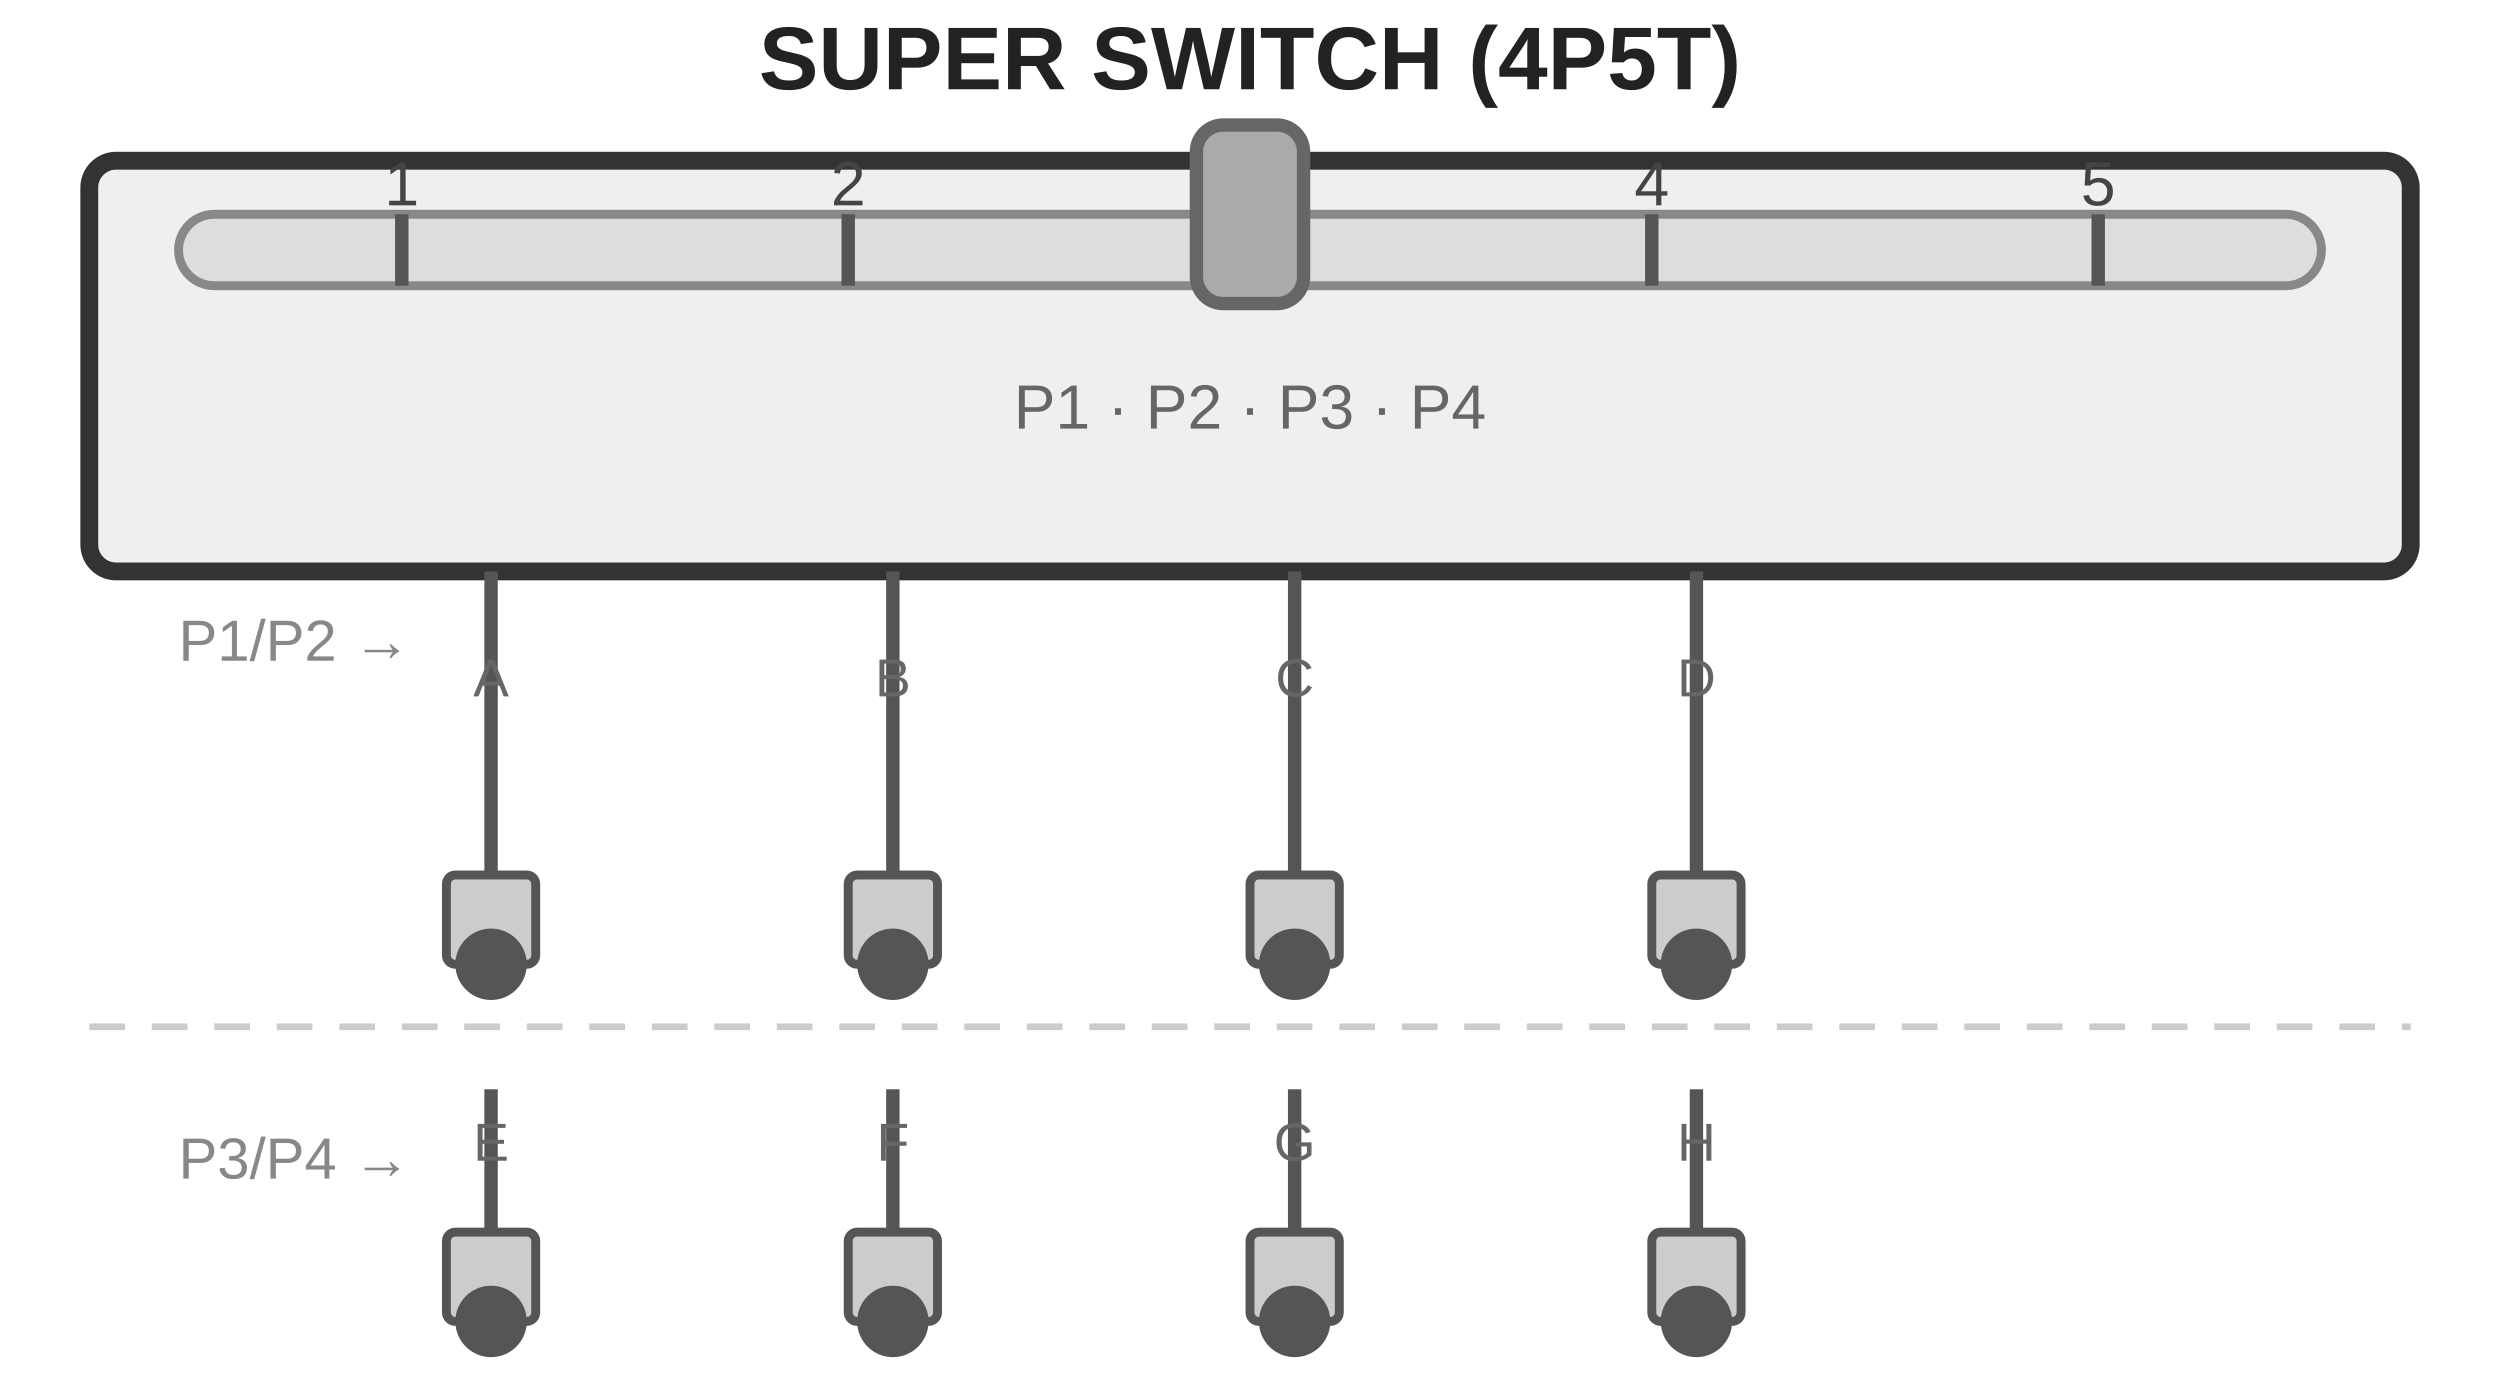
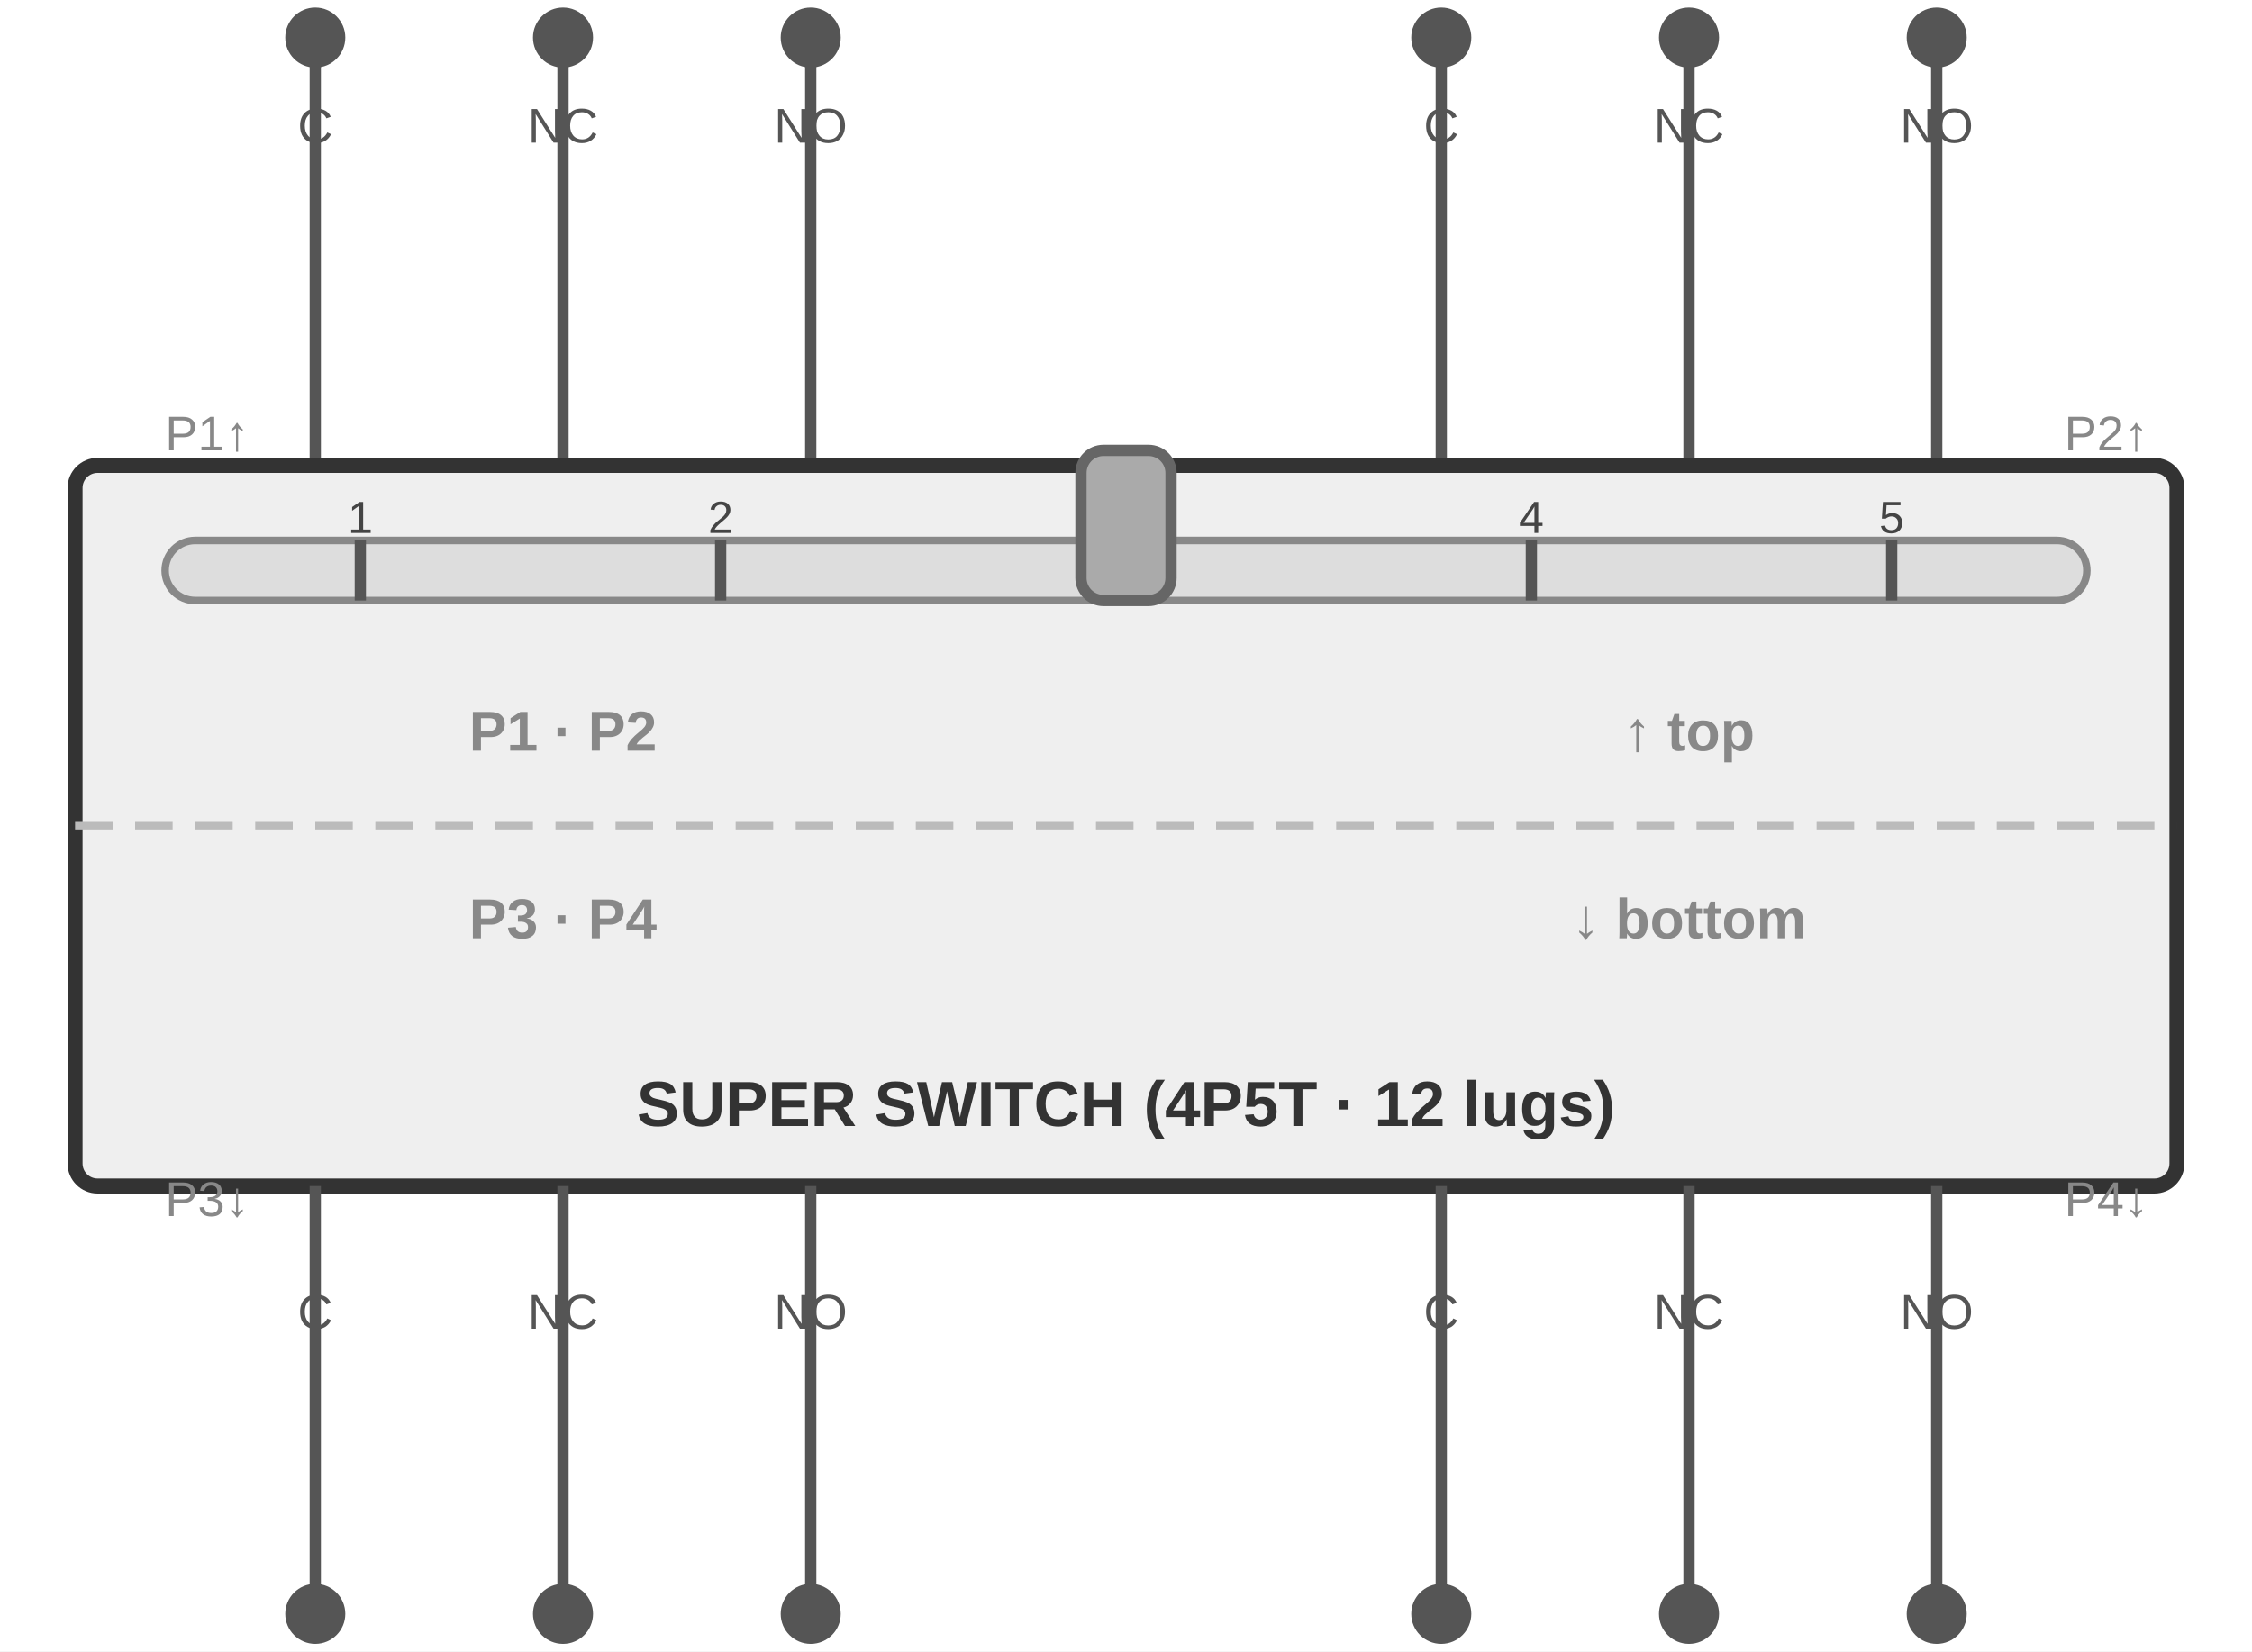
- <svg xmlns="http://www.w3.org/2000/svg" viewBox="0 0 280 155">
-   <rect width="280" height="155" fill="white" />
-   <text x="140" y="10" font-family="Arial,sans-serif" font-size="10" font-weight="bold" text-anchor="middle" fill="#222">SUPER SWITCH (4P5T)</text>
-   <rect x="10" y="18" width="260" height="46" rx="3" fill="#efefef" stroke="#333" stroke-width="2" />
-   <rect x="20" y="24" width="240" height="8" rx="4" fill="#ddd" stroke="#888" stroke-width="1" />
-   <line x1="45" y1="24" x2="45" y2="32" stroke="#555" stroke-width="1.5" />
-   <line x1="95" y1="24" x2="95" y2="32" stroke="#555" stroke-width="1.5" />
-   <line x1="140" y1="24" x2="140" y2="32" stroke="#555" stroke-width="1.5" />
-   <line x1="185" y1="24" x2="185" y2="32" stroke="#555" stroke-width="1.5" />
-   <line x1="235" y1="24" x2="235" y2="32" stroke="#555" stroke-width="1.5" />
-   <text x="45" y="23" font-family="Arial,sans-serif" font-size="7" text-anchor="middle" fill="#444">1</text>
-   <text x="95" y="23" font-family="Arial,sans-serif" font-size="7" text-anchor="middle" fill="#444">2</text>
-   <text x="140" y="23" font-family="Arial,sans-serif" font-size="7" text-anchor="middle" fill="#444">3</text>
-   <text x="185" y="23" font-family="Arial,sans-serif" font-size="7" text-anchor="middle" fill="#444">4</text>
-   <text x="235" y="23" font-family="Arial,sans-serif" font-size="7" text-anchor="middle" fill="#444">5</text>
-   <rect x="134" y="14" width="12" height="20" rx="3" fill="#aaa" stroke="#666" stroke-width="1.5" />
-   <text x="140" y="48" font-family="Arial,sans-serif" font-size="7" text-anchor="middle" fill="#666">P1 · P2 · P3 · P4</text>
-   <text x="20" y="74" font-family="Arial,sans-serif" font-size="6.5" fill="#888">P1/P2 →</text>
-   <line x1="55" y1="64" x2="55" y2="108" stroke="#555" stroke-width="1.5" />
-   <rect x="50" y="98" width="10" height="10" rx="1" fill="#ccc" stroke="#555" stroke-width="1" />
-   <circle cx="55" cy="108" r="4" fill="#555" />
-   <line x1="100" y1="64" x2="100" y2="108" stroke="#555" stroke-width="1.5" />
-   <rect x="95" y="98" width="10" height="10" rx="1" fill="#ccc" stroke="#555" stroke-width="1" />
-   <circle cx="100" cy="108" r="4" fill="#555" />
-   <line x1="145" y1="64" x2="145" y2="108" stroke="#555" stroke-width="1.5" />
-   <rect x="140" y="98" width="10" height="10" rx="1" fill="#ccc" stroke="#555" stroke-width="1" />
-   <circle cx="145" cy="108" r="4" fill="#555" />
-   <line x1="190" y1="64" x2="190" y2="108" stroke="#555" stroke-width="1.5" />
-   <rect x="185" y="98" width="10" height="10" rx="1" fill="#ccc" stroke="#555" stroke-width="1" />
-   <circle cx="190" cy="108" r="4" fill="#555" />
-   <text x="55" y="78" font-family="Arial,sans-serif" font-size="6" text-anchor="middle" fill="#666">A</text>
-   <text x="100" y="78" font-family="Arial,sans-serif" font-size="6" text-anchor="middle" fill="#666">B</text>
-   <text x="145" y="78" font-family="Arial,sans-serif" font-size="6" text-anchor="middle" fill="#666">C</text>
-   <text x="190" y="78" font-family="Arial,sans-serif" font-size="6" text-anchor="middle" fill="#666">D</text>
-   <text x="20" y="132" font-family="Arial,sans-serif" font-size="6.5" fill="#888">P3/P4 →</text>
-   <line x1="55" y1="122" x2="55" y2="148" stroke="#555" stroke-width="1.5" />
-   <rect x="50" y="138" width="10" height="10" rx="1" fill="#ccc" stroke="#555" stroke-width="1" />
-   <circle cx="55" cy="148" r="4" fill="#555" />
-   <line x1="100" y1="122" x2="100" y2="148" stroke="#555" stroke-width="1.5" />
-   <rect x="95" y="138" width="10" height="10" rx="1" fill="#ccc" stroke="#555" stroke-width="1" />
-   <circle cx="100" cy="148" r="4" fill="#555" />
-   <line x1="145" y1="122" x2="145" y2="148" stroke="#555" stroke-width="1.5" />
-   <rect x="140" y="138" width="10" height="10" rx="1" fill="#ccc" stroke="#555" stroke-width="1" />
-   <circle cx="145" cy="148" r="4" fill="#555" />
-   <line x1="190" y1="122" x2="190" y2="148" stroke="#555" stroke-width="1.5" />
-   <rect x="185" y="138" width="10" height="10" rx="1" fill="#ccc" stroke="#555" stroke-width="1" />
-   <circle cx="190" cy="148" r="4" fill="#555" />
-   <text x="55" y="130" font-family="Arial,sans-serif" font-size="6" text-anchor="middle" fill="#666">E</text>
-   <text x="100" y="130" font-family="Arial,sans-serif" font-size="6" text-anchor="middle" fill="#666">F</text>
-   <text x="145" y="130" font-family="Arial,sans-serif" font-size="6" text-anchor="middle" fill="#666">G</text>
-   <text x="190" y="130" font-family="Arial,sans-serif" font-size="6" text-anchor="middle" fill="#666">H</text>
-   <line x1="10" y1="115" x2="270" y2="115" stroke="#ccc" stroke-width="0.75" stroke-dasharray="4,3" />
+ <svg xmlns="http://www.w3.org/2000/svg" viewBox="0 0 300 220">
+   <rect width="300" height="220" fill="white" />
+   <line x1="42" y1="5" x2="42" y2="62" stroke="#555" stroke-width="1.5" />
+   <line x1="75" y1="5" x2="75" y2="62" stroke="#555" stroke-width="1.5" />
+   <line x1="108" y1="5" x2="108" y2="62" stroke="#555" stroke-width="1.5" />
+   <circle cx="42" cy="5" r="4" fill="#555" />
+   <circle cx="75" cy="5" r="4" fill="#555" />
+   <circle cx="108" cy="5" r="4" fill="#555" />
+   <text x="42" y="19" font-family="Arial,sans-serif" font-size="6.5" text-anchor="middle" fill="#555">C</text>
+   <text x="75" y="19" font-family="Arial,sans-serif" font-size="6.5" text-anchor="middle" fill="#555">NC</text>
+   <text x="108" y="19" font-family="Arial,sans-serif" font-size="6.5" text-anchor="middle" fill="#555">NO</text>
+   <text x="22" y="60" font-family="Arial,sans-serif" font-size="6.5" fill="#888">P1↑</text>
+   <line x1="192" y1="5" x2="192" y2="62" stroke="#555" stroke-width="1.5" />
+   <line x1="225" y1="5" x2="225" y2="62" stroke="#555" stroke-width="1.5" />
+   <line x1="258" y1="5" x2="258" y2="62" stroke="#555" stroke-width="1.5" />
+   <circle cx="192" cy="5" r="4" fill="#555" />
+   <circle cx="225" cy="5" r="4" fill="#555" />
+   <circle cx="258" cy="5" r="4" fill="#555" />
+   <text x="192" y="19" font-family="Arial,sans-serif" font-size="6.5" text-anchor="middle" fill="#555">C</text>
+   <text x="225" y="19" font-family="Arial,sans-serif" font-size="6.5" text-anchor="middle" fill="#555">NC</text>
+   <text x="258" y="19" font-family="Arial,sans-serif" font-size="6.5" text-anchor="middle" fill="#555">NO</text>
+   <text x="275" y="60" font-family="Arial,sans-serif" font-size="6.5" fill="#888">P2↑</text>
+   <rect x="10" y="62" width="280" height="96" rx="3" fill="#efefef" stroke="#333" stroke-width="2" />
+   <line x1="10" y1="110" x2="290" y2="110" stroke="#bbb" stroke-width="1" stroke-dasharray="5,3" />
+   <rect x="22" y="72" width="256" height="8" rx="4" fill="#ddd" stroke="#888" stroke-width="1" />
+   <line x1="48" y1="72" x2="48" y2="80" stroke="#555" stroke-width="1.5" />
+   <line x1="96" y1="72" x2="96" y2="80" stroke="#555" stroke-width="1.5" />
+   <line x1="150" y1="72" x2="150" y2="80" stroke="#555" stroke-width="1.5" />
+   <line x1="204" y1="72" x2="204" y2="80" stroke="#555" stroke-width="1.5" />
+   <line x1="252" y1="72" x2="252" y2="80" stroke="#555" stroke-width="1.5" />
+   <text x="48" y="71" font-family="Arial,sans-serif" font-size="6" text-anchor="middle" fill="#444">1</text>
+   <text x="96" y="71" font-family="Arial,sans-serif" font-size="6" text-anchor="middle" fill="#444">2</text>
+   <text x="150" y="71" font-family="Arial,sans-serif" font-size="6" text-anchor="middle" fill="#444">3</text>
+   <text x="204" y="71" font-family="Arial,sans-serif" font-size="6" text-anchor="middle" fill="#444">4</text>
+   <text x="252" y="71" font-family="Arial,sans-serif" font-size="6" text-anchor="middle" fill="#444">5</text>
+   <rect x="144" y="60" width="12" height="20" rx="3" fill="#aaa" stroke="#666" stroke-width="1.5" />
+   <text x="75" y="100" font-family="Arial,sans-serif" font-size="7.5" font-weight="bold" text-anchor="middle" fill="#888">P1 · P2</text>
+   <text x="225" y="100" font-family="Arial,sans-serif" font-size="7.5" font-weight="bold" text-anchor="middle" fill="#888">↑ top</text>
+   <text x="75" y="125" font-family="Arial,sans-serif" font-size="7.5" font-weight="bold" text-anchor="middle" fill="#888">P3 · P4</text>
+   <text x="225" y="125" font-family="Arial,sans-serif" font-size="7.5" font-weight="bold" text-anchor="middle" fill="#888">↓ bottom</text>
+   <text x="150" y="150" font-family="Arial,sans-serif" font-size="8.5" font-weight="bold" text-anchor="middle" fill="#333">SUPER SWITCH  (4P5T · 12 lugs)</text>
+   <line x1="42" y1="158" x2="42" y2="213" stroke="#555" stroke-width="1.5" />
+   <line x1="75" y1="158" x2="75" y2="213" stroke="#555" stroke-width="1.5" />
+   <line x1="108" y1="158" x2="108" y2="213" stroke="#555" stroke-width="1.5" />
+   <text x="42" y="177" font-family="Arial,sans-serif" font-size="6.5" text-anchor="middle" fill="#555">C</text>
+   <text x="75" y="177" font-family="Arial,sans-serif" font-size="6.5" text-anchor="middle" fill="#555">NC</text>
+   <text x="108" y="177" font-family="Arial,sans-serif" font-size="6.5" text-anchor="middle" fill="#555">NO</text>
+   <circle cx="42" cy="215" r="4" fill="#555" />
+   <circle cx="75" cy="215" r="4" fill="#555" />
+   <circle cx="108" cy="215" r="4" fill="#555" />
+   <text x="22" y="162" font-family="Arial,sans-serif" font-size="6.5" fill="#888">P3↓</text>
+   <line x1="192" y1="158" x2="192" y2="213" stroke="#555" stroke-width="1.5" />
+   <line x1="225" y1="158" x2="225" y2="213" stroke="#555" stroke-width="1.5" />
+   <line x1="258" y1="158" x2="258" y2="213" stroke="#555" stroke-width="1.5" />
+   <text x="192" y="177" font-family="Arial,sans-serif" font-size="6.5" text-anchor="middle" fill="#555">C</text>
+   <text x="225" y="177" font-family="Arial,sans-serif" font-size="6.5" text-anchor="middle" fill="#555">NC</text>
+   <text x="258" y="177" font-family="Arial,sans-serif" font-size="6.5" text-anchor="middle" fill="#555">NO</text>
+   <circle cx="192" cy="215" r="4" fill="#555" />
+   <circle cx="225" cy="215" r="4" fill="#555" />
+   <circle cx="258" cy="215" r="4" fill="#555" />
+   <text x="275" y="162" font-family="Arial,sans-serif" font-size="6.5" fill="#888">P4↓</text>
</svg>
